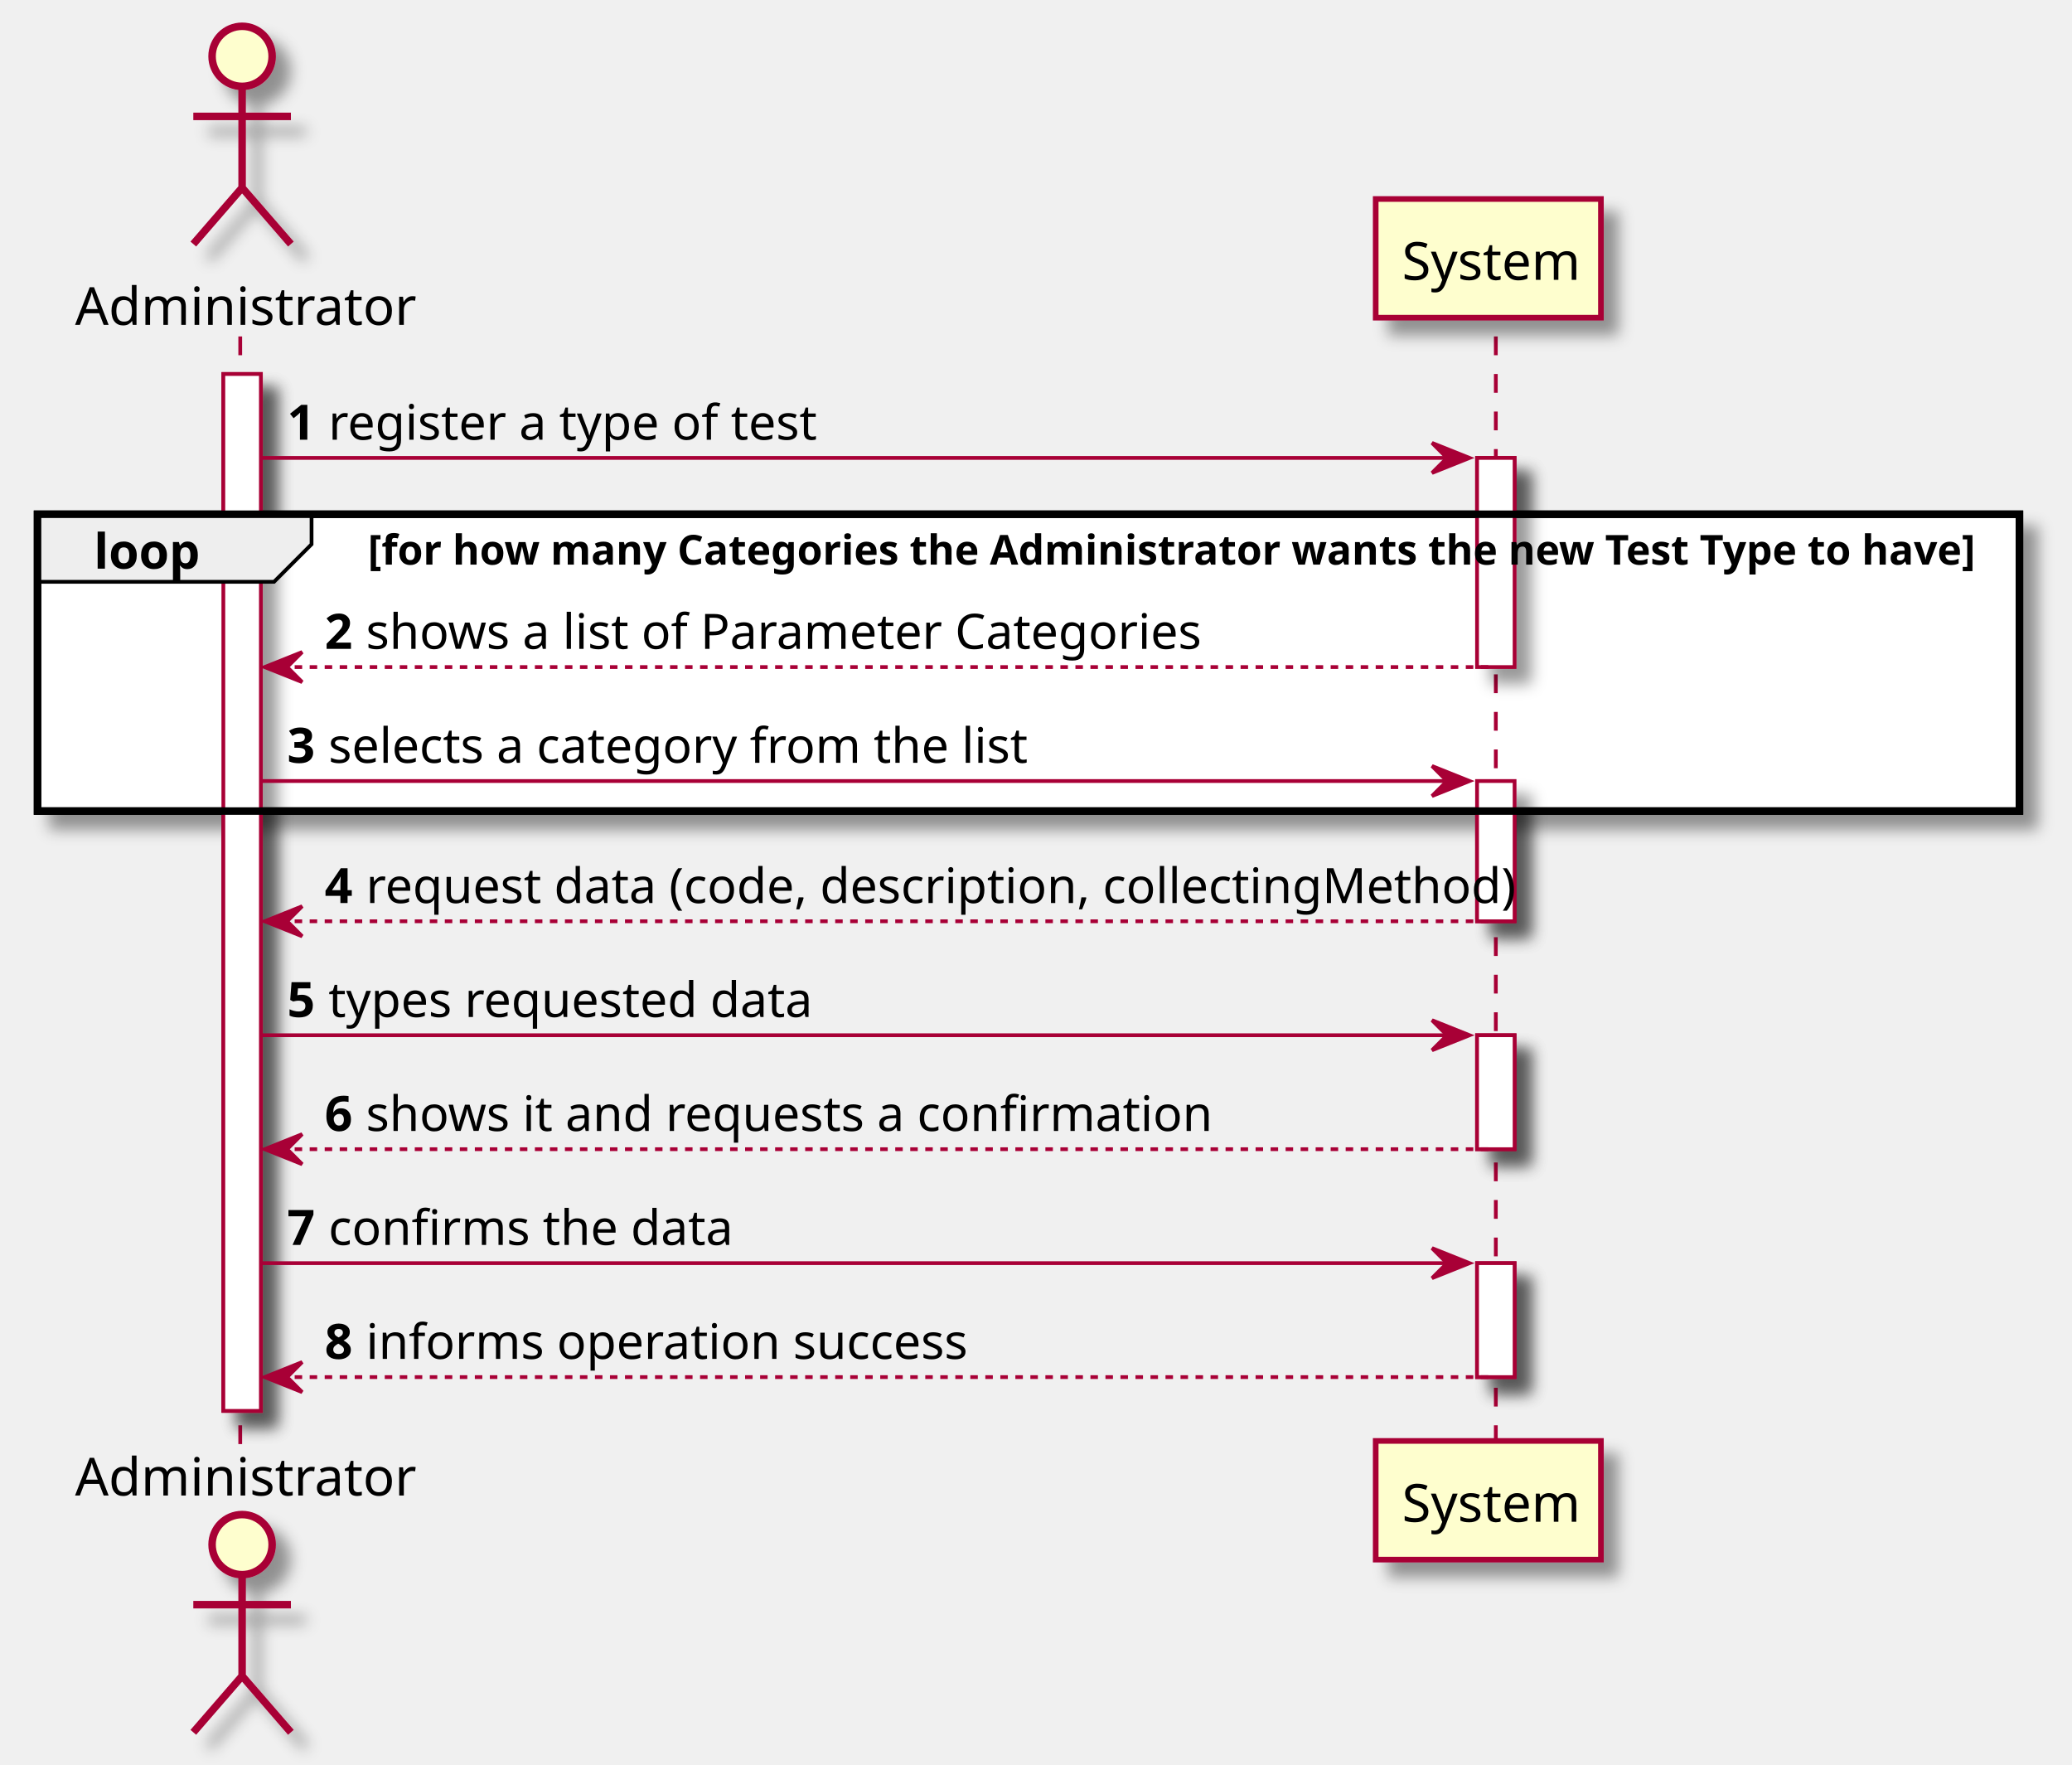
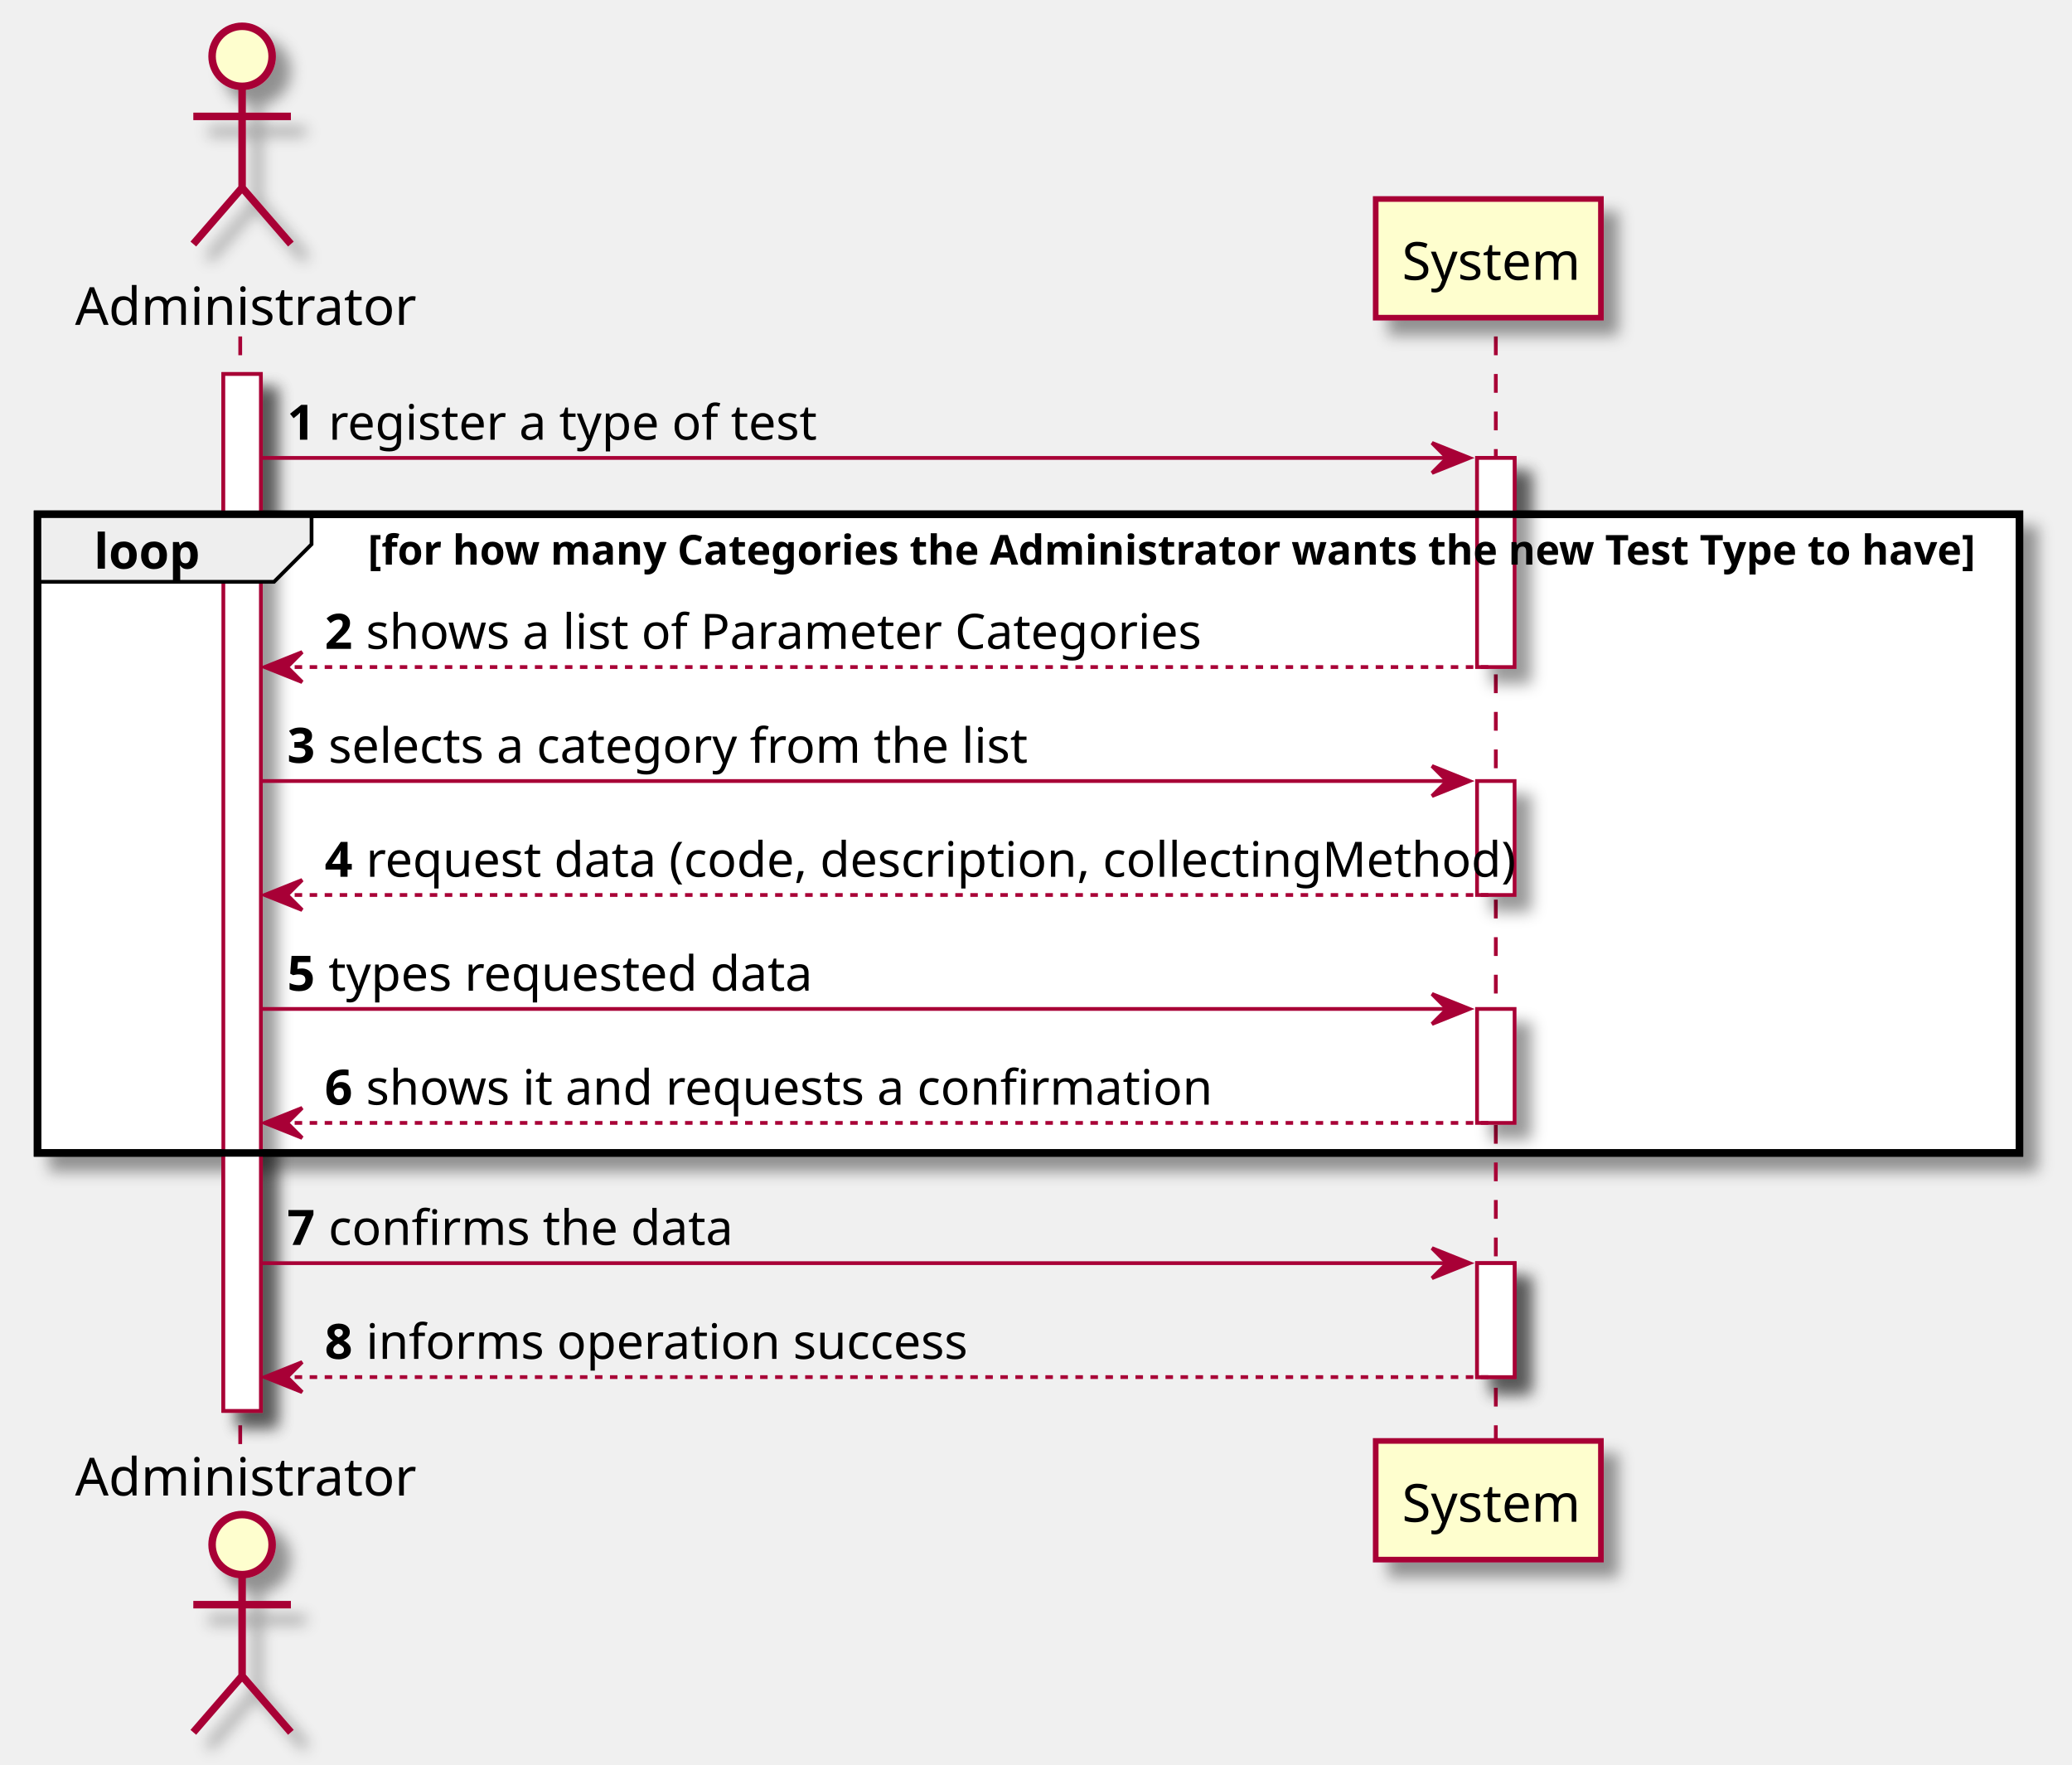
<svg xmlns="http://www.w3.org/2000/svg" contentScriptType="application/ecmascript" contentStyleType="text/css" height="470px" preserveAspectRatio="none" style="width:552px;height:470px;" version="1.1" viewBox="0 0 552 470" width="552px" zoomAndPan="magnify">
  <defs>
-     <filter height="300%" id="f48cwr5j3uey2" width="300%" x="-1" y="-1">
+     <filter height="300%" id="f1j1kjpj5whp4j" width="300%" x="-1" y="-1">
      <feGaussianBlur result="blurOut" stdDeviation="2.0" />
      <feColorMatrix in="blurOut" result="blurOut2" type="matrix" values="0 0 0 0 0 0 0 0 0 0 0 0 0 0 0 0 0 0 .4 0" />
      <feOffset dx="4.0" dy="4.0" in="blurOut2" result="blurOut3" />
      <feBlend in="SourceGraphic" in2="blurOut3" mode="normal" />
    </filter>
  </defs>
  <g>
-     <rect fill="#FFFFFF" filter="url(#f48cwr5j3uey2)" height="276.164" style="stroke:#A80036;stroke-width:1.0;" width="10" x="59.5" y="99.609" />
-     <rect fill="#FFFFFF" filter="url(#f48cwr5j3uey2)" height="55.703" style="stroke:#A80036;stroke-width:1.0;" width="10" x="393.5" y="121.961" />
-     <rect fill="#FFFFFF" filter="url(#f48cwr5j3uey2)" height="37.352" style="stroke:#A80036;stroke-width:1.0;" width="10" x="393.5" y="208.016" />
-     <rect fill="#FFFFFF" filter="url(#f48cwr5j3uey2)" height="30.352" style="stroke:#A80036;stroke-width:1.0;" width="10" x="393.5" y="275.719" />
-     <rect fill="#FFFFFF" filter="url(#f48cwr5j3uey2)" height="30.352" style="stroke:#A80036;stroke-width:1.0;" width="10" x="393.5" y="336.422" />
-     <rect fill="#FFFFFF" filter="url(#f48cwr5j3uey2)" height="79.055" style="stroke:#000000;stroke-width:2.0;" width="528" x="10" y="136.961" />
+     <rect fill="#FFFFFF" filter="url(#f1j1kjpj5whp4j)" height="276.164" style="stroke:#A80036;stroke-width:1.0;" width="10" x="59.5" y="99.609" />
+     <rect fill="#FFFFFF" filter="url(#f1j1kjpj5whp4j)" height="55.703" style="stroke:#A80036;stroke-width:1.0;" width="10" x="393.5" y="121.961" />
+     <rect fill="#FFFFFF" filter="url(#f1j1kjpj5whp4j)" height="30.352" style="stroke:#A80036;stroke-width:1.0;" width="10" x="393.5" y="208.016" />
+     <rect fill="#FFFFFF" filter="url(#f1j1kjpj5whp4j)" height="30.352" style="stroke:#A80036;stroke-width:1.0;" width="10" x="393.5" y="268.719" />
+     <rect fill="#FFFFFF" filter="url(#f1j1kjpj5whp4j)" height="30.352" style="stroke:#A80036;stroke-width:1.0;" width="10" x="393.5" y="336.422" />
+     <rect fill="#FFFFFF" filter="url(#f1j1kjpj5whp4j)" height="170.109" style="stroke:#000000;stroke-width:2.0;" width="528" x="10" y="136.961" />
    <line style="stroke:#A80036;stroke-width:1.0;stroke-dasharray:5.0,5.0;" x1="64" x2="64" y1="89.609" y2="384.773" />
    <line style="stroke:#A80036;stroke-width:1.0;stroke-dasharray:5.0,5.0;" x1="398.5" x2="398.5" y1="89.609" y2="384.773" />
    <text fill="#000000" font-family="sans-serif" font-size="14" lengthAdjust="spacing" textLength="83" x="20" y="86.533">Administrator</text>
-     <ellipse cx="64.5" cy="15" fill="#FEFECE" filter="url(#f48cwr5j3uey2)" rx="8" ry="8" style="stroke:#A80036;stroke-width:2.0;" />
-     <path d="M64.5,23 L64.5,50 M51.5,31 L77.5,31 M64.5,50 L51.5,65 M64.5,50 L77.5,65 " fill="none" filter="url(#f48cwr5j3uey2)" style="stroke:#A80036;stroke-width:2.0;" />
+     <ellipse cx="64.5" cy="15" fill="#FEFECE" filter="url(#f1j1kjpj5whp4j)" rx="8" ry="8" style="stroke:#A80036;stroke-width:2.0;" />
+     <path d="M64.5,23 L64.5,50 M51.5,31 L77.5,31 M64.5,50 L51.5,65 M64.5,50 L77.5,65 " fill="none" filter="url(#f1j1kjpj5whp4j)" style="stroke:#A80036;stroke-width:2.0;" />
    <text fill="#000000" font-family="sans-serif" font-size="14" lengthAdjust="spacing" textLength="83" x="20" y="398.307">Administrator</text>
-     <ellipse cx="64.5" cy="411.383" fill="#FEFECE" filter="url(#f48cwr5j3uey2)" rx="8" ry="8" style="stroke:#A80036;stroke-width:2.0;" />
-     <path d="M64.5,419.383 L64.5,446.383 M51.5,427.383 L77.5,427.383 M64.5,446.383 L51.5,461.383 M64.5,446.383 L77.5,461.383 " fill="none" filter="url(#f48cwr5j3uey2)" style="stroke:#A80036;stroke-width:2.0;" />
-     <rect fill="#FEFECE" filter="url(#f48cwr5j3uey2)" height="31.609" style="stroke:#A80036;stroke-width:1.5;" width="60" x="366.5" y="53" />
+     <ellipse cx="64.5" cy="411.383" fill="#FEFECE" filter="url(#f1j1kjpj5whp4j)" rx="8" ry="8" style="stroke:#A80036;stroke-width:2.0;" />
+     <path d="M64.5,419.383 L64.5,446.383 M51.5,427.383 L77.5,427.383 M64.5,446.383 L51.5,461.383 M64.5,446.383 L77.5,461.383 " fill="none" filter="url(#f1j1kjpj5whp4j)" style="stroke:#A80036;stroke-width:2.0;" />
+     <rect fill="#FEFECE" filter="url(#f1j1kjpj5whp4j)" height="31.609" style="stroke:#A80036;stroke-width:1.5;" width="60" x="366.5" y="53" />
    <text fill="#000000" font-family="sans-serif" font-size="14" lengthAdjust="spacing" textLength="46" x="373.5" y="74.533">System</text>
-     <rect fill="#FEFECE" filter="url(#f48cwr5j3uey2)" height="31.609" style="stroke:#A80036;stroke-width:1.5;" width="60" x="366.5" y="383.773" />
+     <rect fill="#FEFECE" filter="url(#f1j1kjpj5whp4j)" height="31.609" style="stroke:#A80036;stroke-width:1.5;" width="60" x="366.5" y="383.773" />
    <text fill="#000000" font-family="sans-serif" font-size="14" lengthAdjust="spacing" textLength="46" x="373.5" y="405.307">System</text>
-     <rect fill="#FFFFFF" filter="url(#f48cwr5j3uey2)" height="276.164" style="stroke:#A80036;stroke-width:1.0;" width="10" x="59.5" y="99.609" />
-     <rect fill="#FFFFFF" filter="url(#f48cwr5j3uey2)" height="55.703" style="stroke:#A80036;stroke-width:1.0;" width="10" x="393.5" y="121.961" />
-     <rect fill="#FFFFFF" filter="url(#f48cwr5j3uey2)" height="37.352" style="stroke:#A80036;stroke-width:1.0;" width="10" x="393.5" y="208.016" />
-     <rect fill="#FFFFFF" filter="url(#f48cwr5j3uey2)" height="30.352" style="stroke:#A80036;stroke-width:1.0;" width="10" x="393.5" y="275.719" />
-     <rect fill="#FFFFFF" filter="url(#f48cwr5j3uey2)" height="30.352" style="stroke:#A80036;stroke-width:1.0;" width="10" x="393.5" y="336.422" />
+     <rect fill="#FFFFFF" filter="url(#f1j1kjpj5whp4j)" height="276.164" style="stroke:#A80036;stroke-width:1.0;" width="10" x="59.5" y="99.609" />
+     <rect fill="#FFFFFF" filter="url(#f1j1kjpj5whp4j)" height="55.703" style="stroke:#A80036;stroke-width:1.0;" width="10" x="393.5" y="121.961" />
+     <rect fill="#FFFFFF" filter="url(#f1j1kjpj5whp4j)" height="30.352" style="stroke:#A80036;stroke-width:1.0;" width="10" x="393.5" y="208.016" />
+     <rect fill="#FFFFFF" filter="url(#f1j1kjpj5whp4j)" height="30.352" style="stroke:#A80036;stroke-width:1.0;" width="10" x="393.5" y="268.719" />
+     <rect fill="#FFFFFF" filter="url(#f1j1kjpj5whp4j)" height="30.352" style="stroke:#A80036;stroke-width:1.0;" width="10" x="393.5" y="336.422" />
    <polygon fill="#A80036" points="381.5,117.961,391.5,121.961,381.5,125.961,385.5,121.961" style="stroke:#A80036;stroke-width:1.0;" />
    <line style="stroke:#A80036;stroke-width:1.0;" x1="69.5" x2="387.5" y1="121.961" y2="121.961" />
    <text fill="#000000" font-family="sans-serif" font-size="13" font-weight="bold" lengthAdjust="spacing" textLength="7" x="76.5" y="117.105">1</text>
    <text fill="#000000" font-family="sans-serif" font-size="13" lengthAdjust="spacing" textLength="123" x="87.5" y="117.105">register a type of test</text>
    <path d="M10,136.961 L83,136.961 L83,144.961 L73,154.961 L10,154.961 L10,136.961 " fill="#EEEEEE" style="stroke:#000000;stroke-width:1.0;" />
-     <rect fill="none" height="79.055" style="stroke:#000000;stroke-width:2.0;" width="528" x="10" y="136.961" />
+     <rect fill="none" height="170.109" style="stroke:#000000;stroke-width:2.0;" width="528" x="10" y="136.961" />
    <text fill="#000000" font-family="sans-serif" font-size="13" font-weight="bold" lengthAdjust="spacing" textLength="28" x="25" y="151.456">loop</text>
    <text fill="#000000" font-family="sans-serif" font-size="11" font-weight="bold" lengthAdjust="spacing" textLength="435" x="98" y="150.38">[for how many Categories the Administrator wants the new Test Type to have]</text>
    <polygon fill="#A80036" points="80.5,173.664,70.5,177.664,80.5,181.664,76.5,177.664" style="stroke:#A80036;stroke-width:1.0;" />
    <line style="stroke:#A80036;stroke-width:1.0;stroke-dasharray:2.0,2.0;" x1="74.5" x2="397.5" y1="177.664" y2="177.664" />
    <text fill="#000000" font-family="sans-serif" font-size="13" font-weight="bold" lengthAdjust="spacing" textLength="7" x="86.5" y="172.808">2</text>
    <text fill="#000000" font-family="sans-serif" font-size="13" lengthAdjust="spacing" textLength="213" x="97.5" y="172.808">shows a list of Parameter Categories</text>
    <polygon fill="#A80036" points="381.5,204.016,391.5,208.016,381.5,212.016,385.5,208.016" style="stroke:#A80036;stroke-width:1.0;" />
    <line style="stroke:#A80036;stroke-width:1.0;" x1="69.5" x2="387.5" y1="208.016" y2="208.016" />
    <text fill="#000000" font-family="sans-serif" font-size="13" font-weight="bold" lengthAdjust="spacing" textLength="7" x="76.5" y="203.159">3</text>
    <text fill="#000000" font-family="sans-serif" font-size="13" lengthAdjust="spacing" textLength="179" x="87.5" y="203.159">selects a category from the list</text>
-     <polygon fill="#A80036" points="80.5,241.367,70.5,245.367,80.5,249.367,76.5,245.367" style="stroke:#A80036;stroke-width:1.0;" />
-     <line style="stroke:#A80036;stroke-width:1.0;stroke-dasharray:2.0,2.0;" x1="74.5" x2="397.5" y1="245.367" y2="245.367" />
-     <text fill="#000000" font-family="sans-serif" font-size="13" font-weight="bold" lengthAdjust="spacing" textLength="7" x="86.5" y="240.511">4</text>
-     <text fill="#000000" font-family="sans-serif" font-size="13" lengthAdjust="spacing" textLength="289" x="97.5" y="240.511">request data (code, description, collectingMethod)</text>
-     <polygon fill="#A80036" points="381.5,271.719,391.5,275.719,381.5,279.719,385.5,275.719" style="stroke:#A80036;stroke-width:1.0;" />
-     <line style="stroke:#A80036;stroke-width:1.0;" x1="69.5" x2="387.5" y1="275.719" y2="275.719" />
-     <text fill="#000000" font-family="sans-serif" font-size="13" font-weight="bold" lengthAdjust="spacing" textLength="7" x="76.5" y="270.862">5</text>
-     <text fill="#000000" font-family="sans-serif" font-size="13" lengthAdjust="spacing" textLength="122" x="87.5" y="270.862">types requested data</text>
-     <polygon fill="#A80036" points="80.5,302.07,70.5,306.07,80.5,310.07,76.5,306.07" style="stroke:#A80036;stroke-width:1.0;" />
-     <line style="stroke:#A80036;stroke-width:1.0;stroke-dasharray:2.0,2.0;" x1="74.5" x2="397.5" y1="306.07" y2="306.07" />
-     <text fill="#000000" font-family="sans-serif" font-size="13" font-weight="bold" lengthAdjust="spacing" textLength="7" x="86.5" y="301.214">6</text>
-     <text fill="#000000" font-family="sans-serif" font-size="13" lengthAdjust="spacing" textLength="212" x="97.5" y="301.214">shows it and requests a confirmation</text>
+     <polygon fill="#A80036" points="80.5,234.367,70.5,238.367,80.5,242.367,76.5,238.367" style="stroke:#A80036;stroke-width:1.0;" />
+     <line style="stroke:#A80036;stroke-width:1.0;stroke-dasharray:2.0,2.0;" x1="74.5" x2="397.5" y1="238.367" y2="238.367" />
+     <text fill="#000000" font-family="sans-serif" font-size="13" font-weight="bold" lengthAdjust="spacing" textLength="7" x="86.5" y="233.511">4</text>
+     <text fill="#000000" font-family="sans-serif" font-size="13" lengthAdjust="spacing" textLength="289" x="97.5" y="233.511">request data (code, description, collectingMethod)</text>
+     <polygon fill="#A80036" points="381.5,264.719,391.5,268.719,381.5,272.719,385.5,268.719" style="stroke:#A80036;stroke-width:1.0;" />
+     <line style="stroke:#A80036;stroke-width:1.0;" x1="69.5" x2="387.5" y1="268.719" y2="268.719" />
+     <text fill="#000000" font-family="sans-serif" font-size="13" font-weight="bold" lengthAdjust="spacing" textLength="7" x="76.5" y="263.862">5</text>
+     <text fill="#000000" font-family="sans-serif" font-size="13" lengthAdjust="spacing" textLength="122" x="87.5" y="263.862">types requested data</text>
+     <polygon fill="#A80036" points="80.5,295.07,70.5,299.07,80.5,303.07,76.5,299.07" style="stroke:#A80036;stroke-width:1.0;" />
+     <line style="stroke:#A80036;stroke-width:1.0;stroke-dasharray:2.0,2.0;" x1="74.5" x2="397.5" y1="299.07" y2="299.07" />
+     <text fill="#000000" font-family="sans-serif" font-size="13" font-weight="bold" lengthAdjust="spacing" textLength="7" x="86.5" y="294.214">6</text>
+     <text fill="#000000" font-family="sans-serif" font-size="13" lengthAdjust="spacing" textLength="212" x="97.5" y="294.214">shows it and requests a confirmation</text>
    <polygon fill="#A80036" points="381.5,332.422,391.5,336.422,381.5,340.422,385.5,336.422" style="stroke:#A80036;stroke-width:1.0;" />
    <line style="stroke:#A80036;stroke-width:1.0;" x1="69.5" x2="387.5" y1="336.422" y2="336.422" />
    <text fill="#000000" font-family="sans-serif" font-size="13" font-weight="bold" lengthAdjust="spacing" textLength="7" x="76.5" y="331.565">7</text>
    <text fill="#000000" font-family="sans-serif" font-size="13" lengthAdjust="spacing" textLength="100" x="87.5" y="331.565">confirms the data</text>
    <polygon fill="#A80036" points="80.5,362.773,70.5,366.773,80.5,370.773,76.5,366.773" style="stroke:#A80036;stroke-width:1.0;" />
    <line style="stroke:#A80036;stroke-width:1.0;stroke-dasharray:2.0,2.0;" x1="74.5" x2="397.5" y1="366.773" y2="366.773" />
    <text fill="#000000" font-family="sans-serif" font-size="13" font-weight="bold" lengthAdjust="spacing" textLength="7" x="86.5" y="361.917">8</text>
    <text fill="#000000" font-family="sans-serif" font-size="13" lengthAdjust="spacing" textLength="152" x="97.5" y="361.917">informs operation success</text>
  </g>
</svg>
